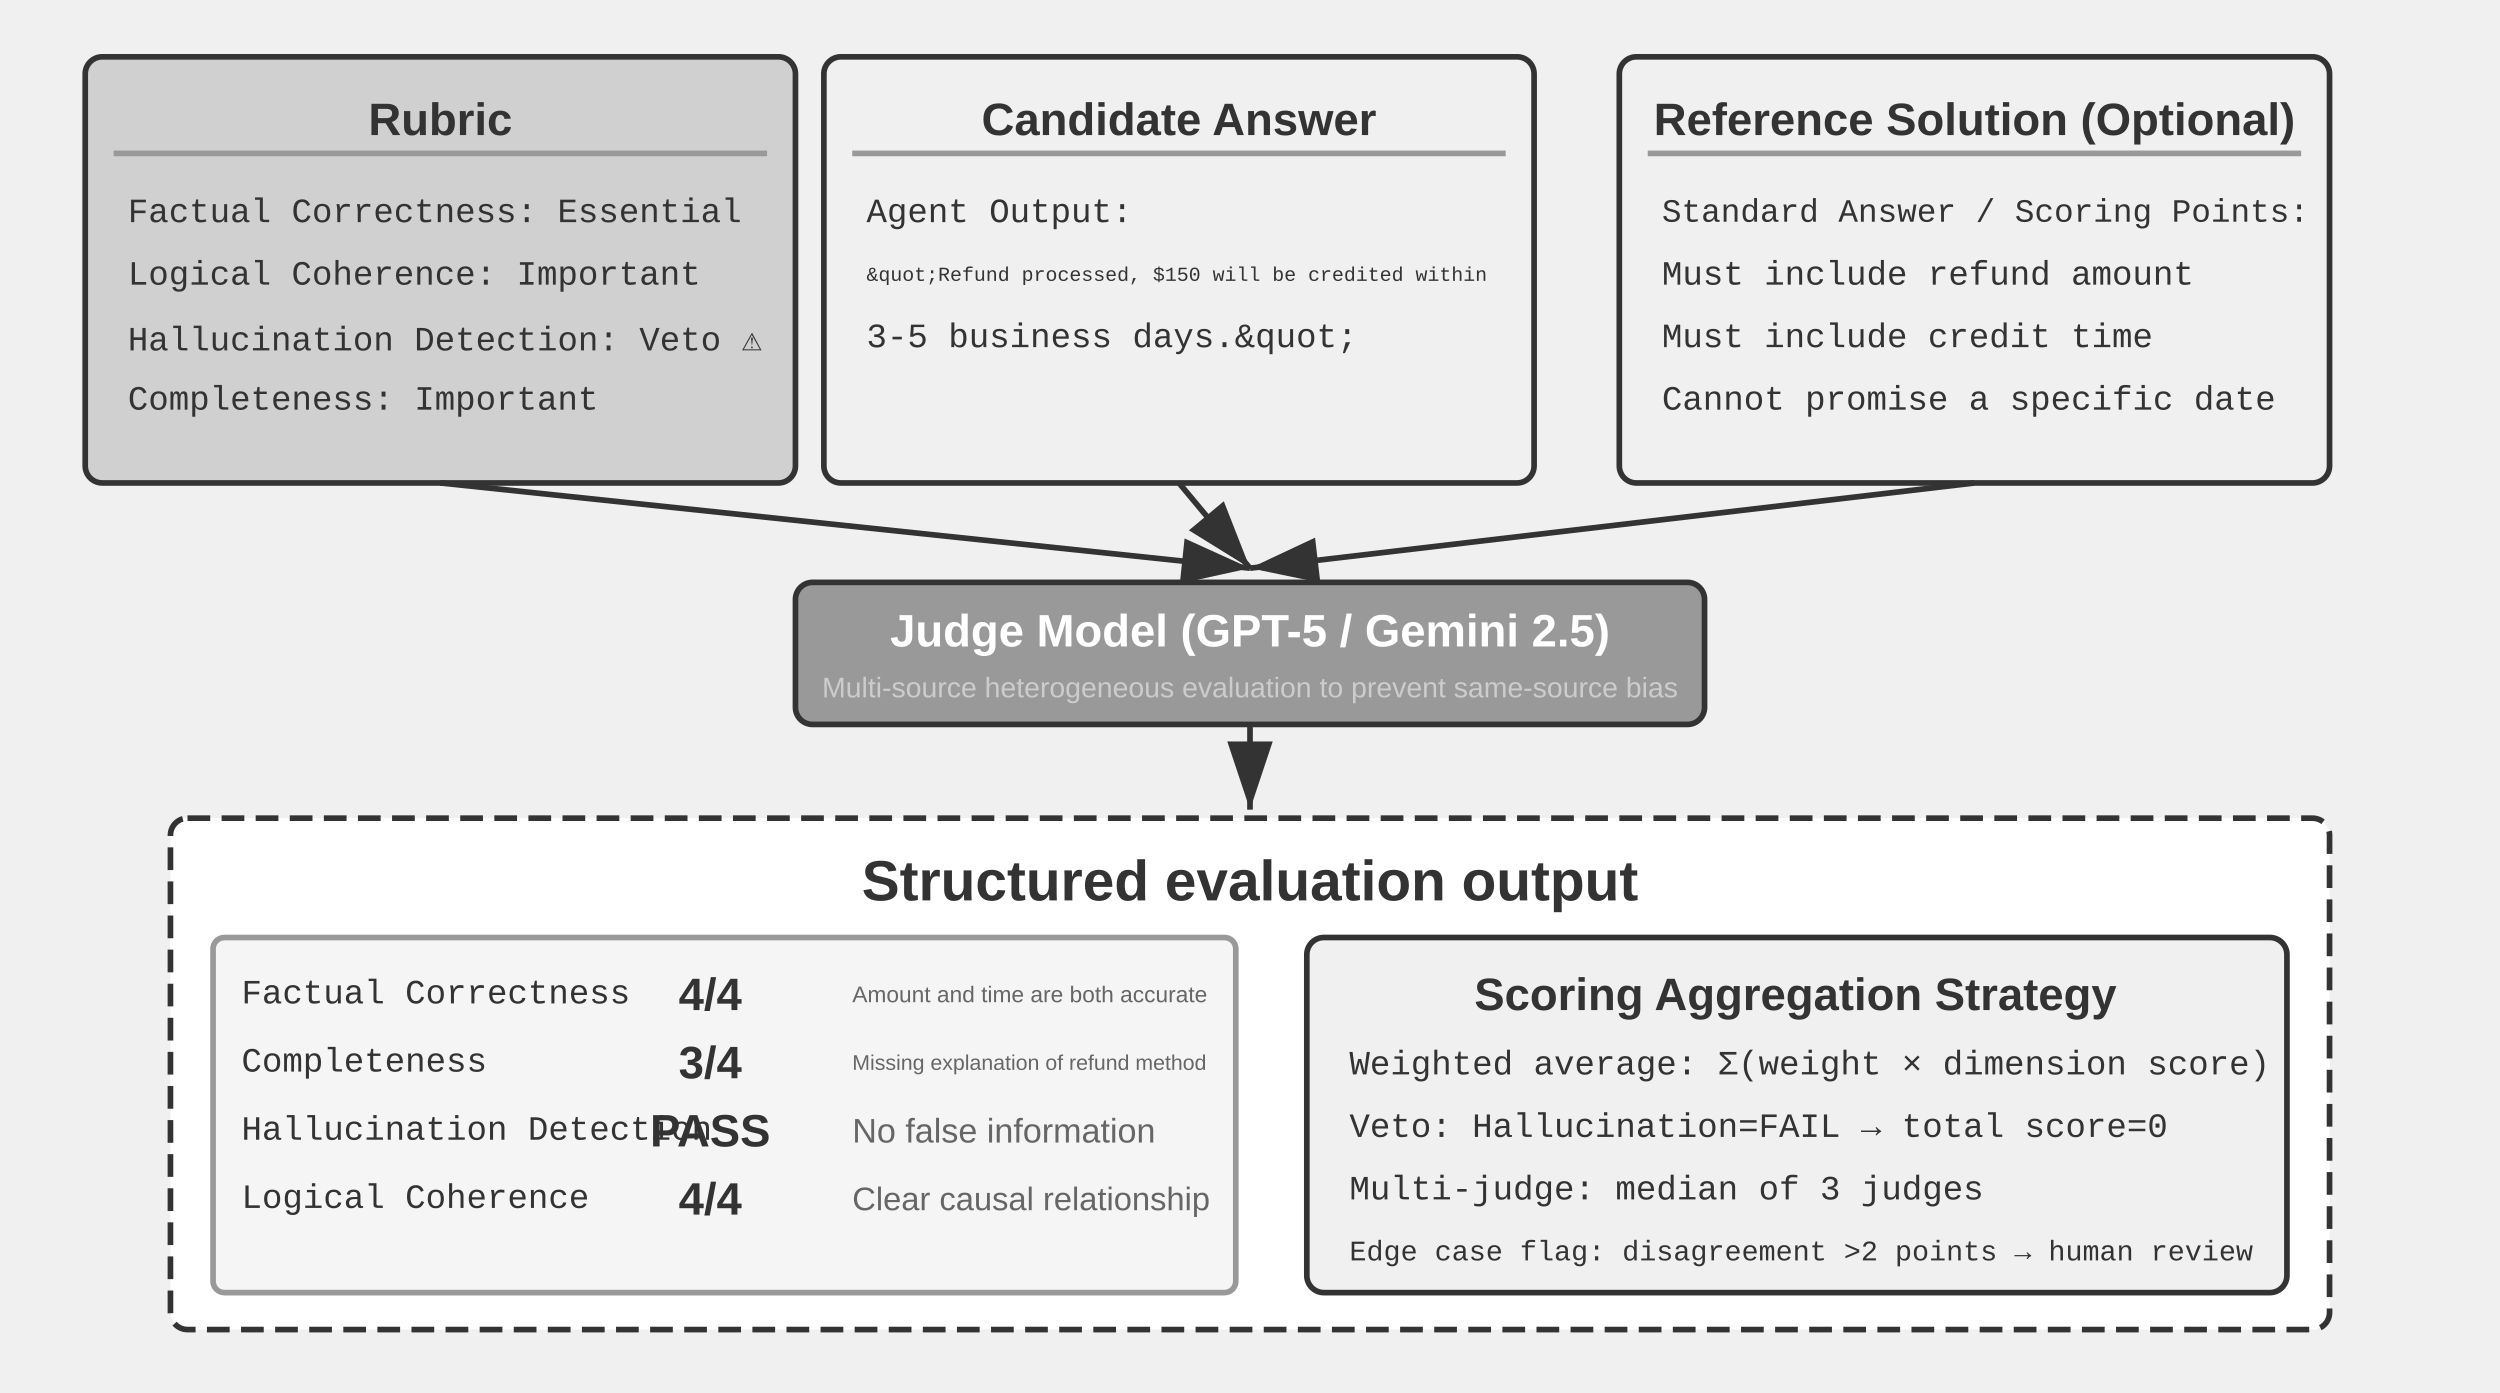
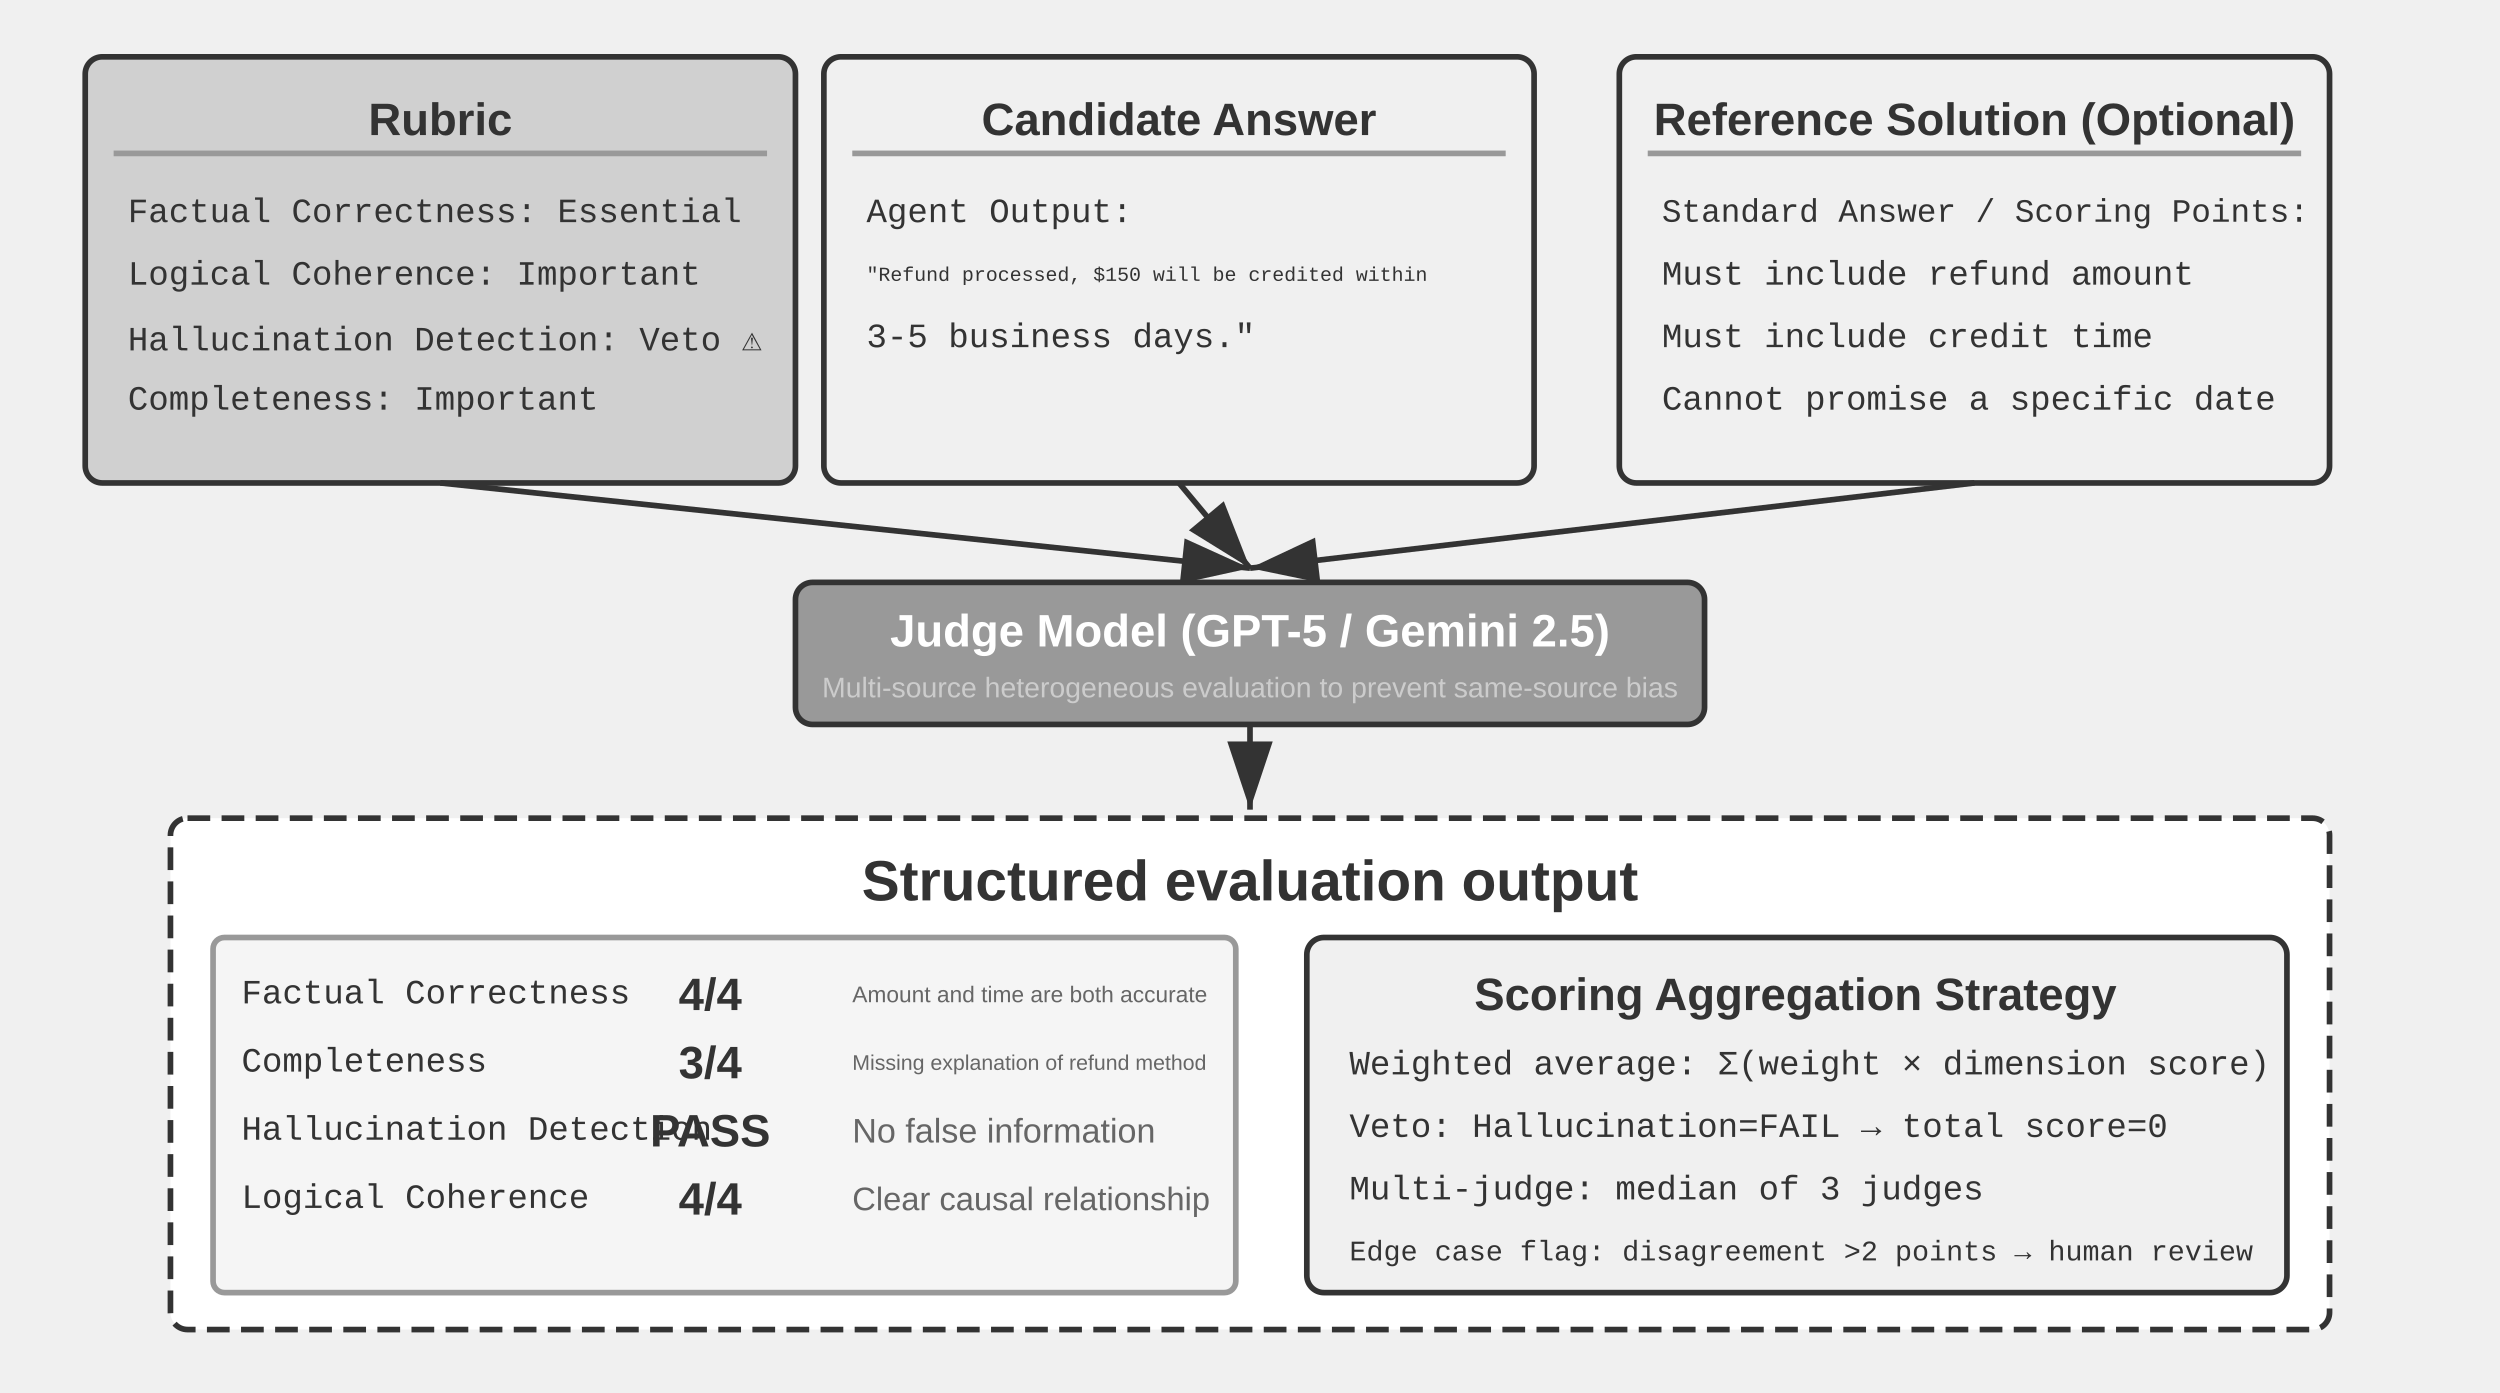
<svg xmlns="http://www.w3.org/2000/svg" viewBox="0 40 880 490" width="880" height="490" style="background:#ffffff">
  <defs>
    <marker id="ah" markerWidth="12" markerHeight="8" refX="12" refY="4" orient="auto">
      <polygon points="0 0, 12 4, 0 8" fill="#333333" />
    </marker>
    <marker id="ah-light" markerWidth="12" markerHeight="8" refX="12" refY="4" orient="auto">
      <polygon points="0 0, 12 4, 0 8" fill="#999999" />
    </marker>
  </defs>
  <rect x="30" y="60" width="250" height="150" rx="6" fill="#d0d0d0" stroke="#333333" stroke-width="2" />
  <text x="155" y="82" font-family="Arial, 'Helvetica Neue', Helvetica, 'PingFang SC', 'Microsoft YaHei', sans-serif" font-size="16" fill="#333333" text-anchor="middle" dominant-baseline="central" font-weight="bold">Rubric</text>
  <line x1="40" y1="94" x2="270" y2="94" stroke="#999999" stroke-width="2" />
  <text x="45" y="115" font-family="'Courier New', Courier, monospace" font-size="12" fill="#333333" text-anchor="start" dominant-baseline="central">Factual Correctness: Essential</text>
  <text x="45" y="137" font-family="'Courier New', Courier, monospace" font-size="12" fill="#333333" text-anchor="start" dominant-baseline="central">Logical Coherence: Important</text>
  <text x="45" y="159" font-family="'Courier New', Courier, monospace" font-size="12" fill="#333333" text-anchor="start" dominant-baseline="central">Hallucination Detection: Veto ⚠</text>
  <text x="45" y="181" font-family="'Courier New', Courier, monospace" font-size="12" fill="#333333" text-anchor="start" dominant-baseline="central">Completeness: Important</text>
  <rect x="290" y="60" width="250" height="150" rx="6" fill="#f0f0f0" stroke="#333333" stroke-width="2" />
  <text x="415" y="82" font-family="Arial, 'Helvetica Neue', Helvetica, 'PingFang SC', 'Microsoft YaHei', sans-serif" font-size="16" fill="#333333" text-anchor="middle" dominant-baseline="central" font-weight="bold">Candidate Answer</text>
  <line x1="300" y1="94" x2="530" y2="94" stroke="#999999" stroke-width="2" />
  <text x="305" y="115" font-family="'Courier New', Courier, monospace" font-size="12" fill="#333333" text-anchor="start" dominant-baseline="central">Agent Output:</text>
-   <text x="305" y="137" font-family="'Courier New', Courier, monospace" font-size="7" fill="#333333" text-anchor="start" dominant-baseline="central">&amp;quot;Refund processed, $150 will be credited within</text>
-   <text x="305" y="159" font-family="'Courier New', Courier, monospace" font-size="12" fill="#333333" text-anchor="start" dominant-baseline="central"> 3-5 business days.&amp;quot;</text>
+   <text x="305" y="137" font-family="'Courier New', Courier, monospace" font-size="7" fill="#333333" text-anchor="start" dominant-baseline="central">"Refund processed, $150 will be credited within</text>
+   <text x="305" y="159" font-family="'Courier New', Courier, monospace" font-size="12" fill="#333333" text-anchor="start" dominant-baseline="central"> 3-5 business days."</text>
  <text x="305" y="181" font-family="'Courier New', Courier, monospace" font-size="12" fill="#333333" text-anchor="start" dominant-baseline="central" />
  <rect x="570" y="60" width="250" height="150" rx="6" fill="#f0f0f0" stroke="#333333" stroke-width="2" />
  <text x="695" y="82" font-family="Arial, 'Helvetica Neue', Helvetica, 'PingFang SC', 'Microsoft YaHei', sans-serif" font-size="16" fill="#333333" text-anchor="middle" dominant-baseline="central" font-weight="bold">Reference Solution (Optional)</text>
  <line x1="580" y1="94" x2="810" y2="94" stroke="#999999" stroke-width="2" />
  <text x="585" y="115" font-family="'Courier New', Courier, monospace" font-size="11.5" fill="#333333" text-anchor="start" dominant-baseline="central">Standard Answer / Scoring Points:</text>
  <text x="585" y="137" font-family="'Courier New', Courier, monospace" font-size="12" fill="#333333" text-anchor="start" dominant-baseline="central">Must include refund amount</text>
  <text x="585" y="159" font-family="'Courier New', Courier, monospace" font-size="12" fill="#333333" text-anchor="start" dominant-baseline="central">Must include credit time</text>
  <text x="585" y="181" font-family="'Courier New', Courier, monospace" font-size="12" fill="#333333" text-anchor="start" dominant-baseline="central">Cannot promise a specific date</text>
  <line x1="155" y1="210" x2="440" y2="240" stroke="#333333" stroke-width="2" marker-end="url(#ah)" />
  <line x1="415" y1="210" x2="440" y2="240" stroke="#333333" stroke-width="2" marker-end="url(#ah)" />
  <line x1="695" y1="210" x2="440" y2="240" stroke="#333333" stroke-width="2" marker-end="url(#ah)" />
  <rect x="280" y="245" width="320" height="50" rx="6" fill="#999999" stroke="#333333" stroke-width="2" />
  <text x="440" y="262" font-family="Arial, 'Helvetica Neue', Helvetica, 'PingFang SC', 'Microsoft YaHei', sans-serif" font-size="16" fill="#ffffff" text-anchor="middle" dominant-baseline="central" font-weight="bold">Judge Model (GPT-5 / Gemini 2.5)</text>
  <text x="440" y="282" font-family="Arial, 'Helvetica Neue', Helvetica, 'PingFang SC', 'Microsoft YaHei', sans-serif" font-size="10" fill="#cccccc" text-anchor="middle" dominant-baseline="central" font-weight="normal">Multi-source heterogeneous evaluation to prevent same-source bias</text>
  <line x1="440" y1="295" x2="440" y2="325" stroke="#333333" stroke-width="2" marker-end="url(#ah)" />
  <rect x="60" y="328" width="760" height="180" rx="6" fill="#ffffff" stroke="#333333" stroke-width="2" stroke-dasharray="8,4" />
  <text x="440" y="350" font-family="Arial, 'Helvetica Neue', Helvetica, 'PingFang SC', 'Microsoft YaHei', sans-serif" font-size="20" fill="#333333" text-anchor="middle" dominant-baseline="central" font-weight="bold">Structured evaluation output</text>
  <rect x="75" y="370" width="360" height="125" rx="4" fill="#f5f5f5" stroke="#999999" stroke-width="2" />
  <text x="85" y="390" font-family="'Courier New', Courier, monospace" font-size="12" fill="#333333" text-anchor="start" dominant-baseline="central">Factual Correctness   </text>
  <text x="250" y="390" font-family="Arial, 'Helvetica Neue', Helvetica, 'PingFang SC', 'Microsoft YaHei', sans-serif" font-size="16" fill="#333333" text-anchor="middle" dominant-baseline="central" font-weight="bold">4/4</text>
  <text x="300" y="390" font-family="Arial, 'Helvetica Neue', Helvetica, 'PingFang SC', 'Microsoft YaHei', sans-serif" font-size="8" fill="#666666" text-anchor="start" dominant-baseline="central" font-weight="normal">Amount and time are both accurate</text>
  <text x="85" y="414" font-family="'Courier New', Courier, monospace" font-size="12" fill="#333333" text-anchor="start" dominant-baseline="central">Completeness     </text>
  <text x="250" y="414" font-family="Arial, 'Helvetica Neue', Helvetica, 'PingFang SC', 'Microsoft YaHei', sans-serif" font-size="16" fill="#333333" text-anchor="middle" dominant-baseline="central" font-weight="bold">3/4</text>
  <text x="300" y="414" font-family="Arial, 'Helvetica Neue', Helvetica, 'PingFang SC', 'Microsoft YaHei', sans-serif" font-size="7.5" fill="#666666" text-anchor="start" dominant-baseline="central" font-weight="normal">Missing explanation of refund method</text>
  <text x="85" y="438" font-family="'Courier New', Courier, monospace" font-size="12" fill="#333333" text-anchor="start" dominant-baseline="central">Hallucination Detection    </text>
  <text x="250" y="438" font-family="Arial, 'Helvetica Neue', Helvetica, 'PingFang SC', 'Microsoft YaHei', sans-serif" font-size="16" fill="#333333" text-anchor="middle" dominant-baseline="central" font-weight="bold">PASS</text>
  <text x="300" y="438" font-family="Arial, 'Helvetica Neue', Helvetica, 'PingFang SC', 'Microsoft YaHei', sans-serif" font-size="12" fill="#666666" text-anchor="start" dominant-baseline="central" font-weight="normal">No false information</text>
  <text x="85" y="462" font-family="'Courier New', Courier, monospace" font-size="12" fill="#333333" text-anchor="start" dominant-baseline="central">Logical Coherence   </text>
  <text x="250" y="462" font-family="Arial, 'Helvetica Neue', Helvetica, 'PingFang SC', 'Microsoft YaHei', sans-serif" font-size="16" fill="#333333" text-anchor="middle" dominant-baseline="central" font-weight="bold">4/4</text>
  <text x="300" y="462" font-family="Arial, 'Helvetica Neue', Helvetica, 'PingFang SC', 'Microsoft YaHei', sans-serif" font-size="11.5" fill="#666666" text-anchor="start" dominant-baseline="central" font-weight="normal">Clear causal relationship</text>
  <rect x="460" y="370" width="345" height="125" rx="6" fill="#f0f0f0" stroke="#333333" stroke-width="2" />
  <text x="632" y="390" font-family="Arial, 'Helvetica Neue', Helvetica, 'PingFang SC', 'Microsoft YaHei', sans-serif" font-size="16" fill="#333333" text-anchor="middle" dominant-baseline="central" font-weight="bold">Scoring Aggregation Strategy</text>
  <text x="475" y="415" font-family="'Courier New', Courier, monospace" font-size="12" fill="#333333" text-anchor="start" dominant-baseline="central">Weighted average: Σ(weight × dimension score)</text>
  <text x="475" y="437" font-family="'Courier New', Courier, monospace" font-size="12" fill="#333333" text-anchor="start" dominant-baseline="central">Veto: Hallucination=FAIL → total score=0</text>
  <text x="475" y="459" font-family="'Courier New', Courier, monospace" font-size="12" fill="#333333" text-anchor="start" dominant-baseline="central">Multi-judge: median of 3 judges</text>
  <text x="475" y="481" font-family="'Courier New', Courier, monospace" font-size="10" fill="#333333" text-anchor="start" dominant-baseline="central">Edge case flag: disagreement &gt;2 points → human review</text>
</svg>
